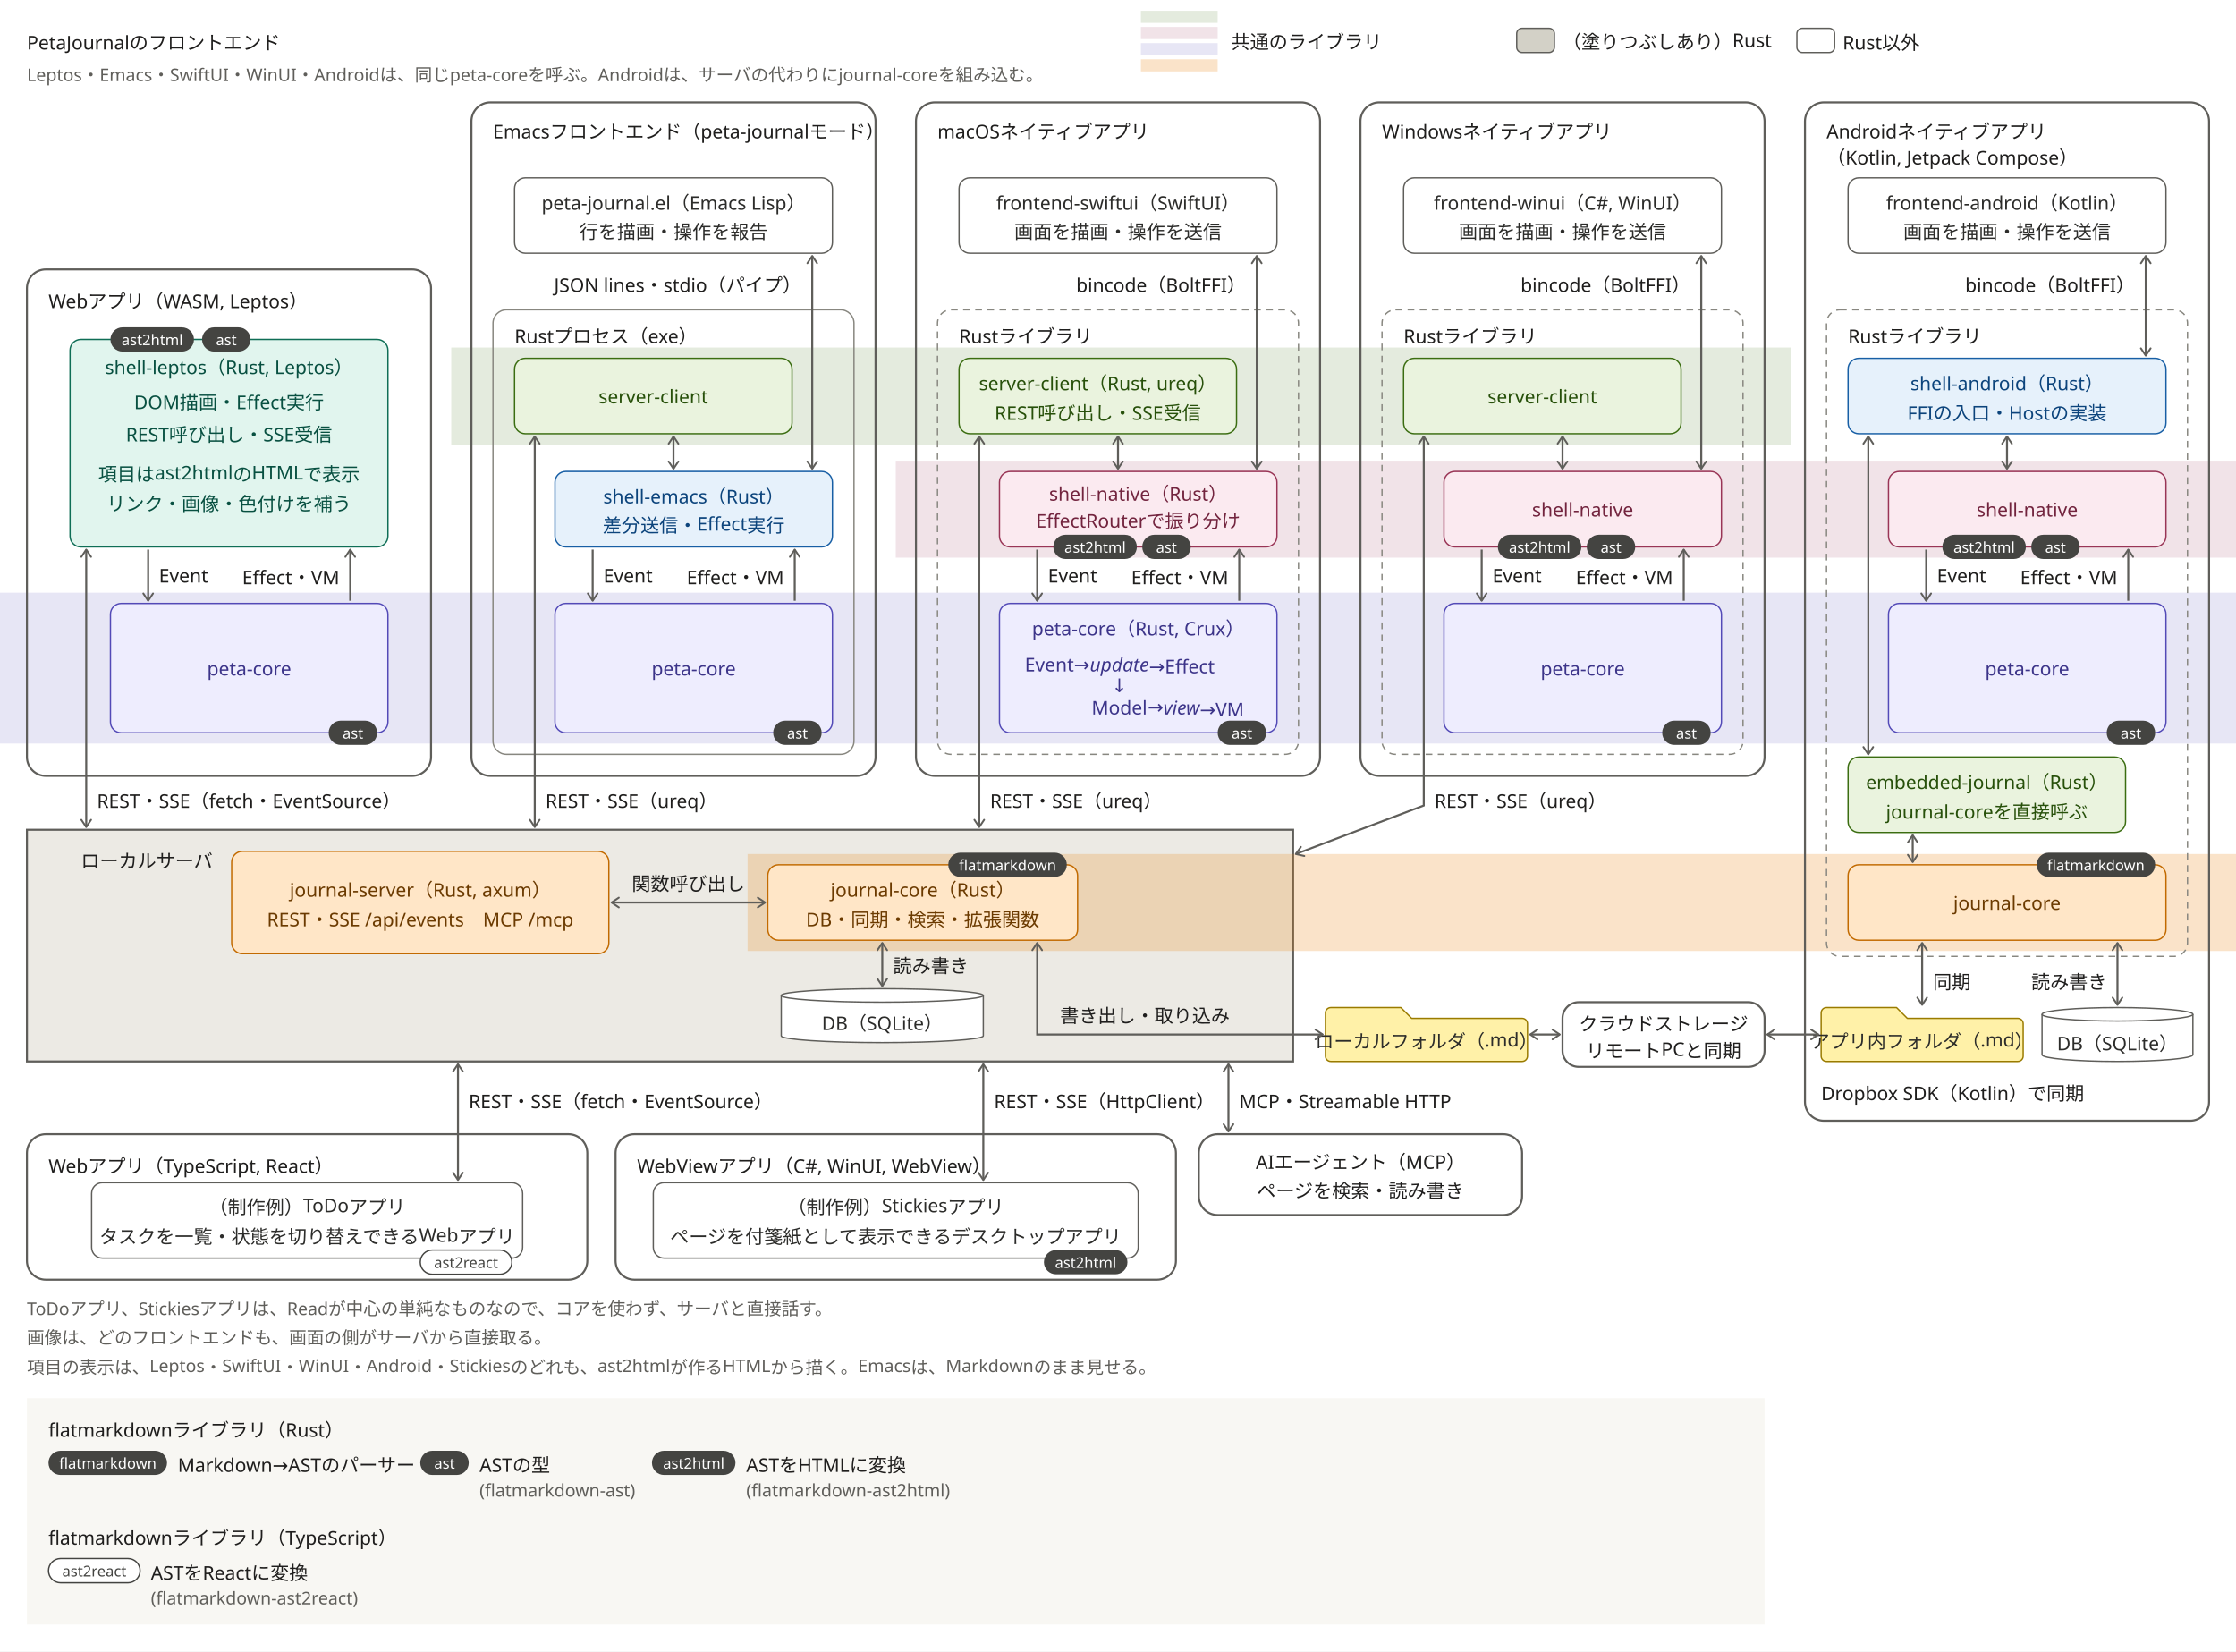
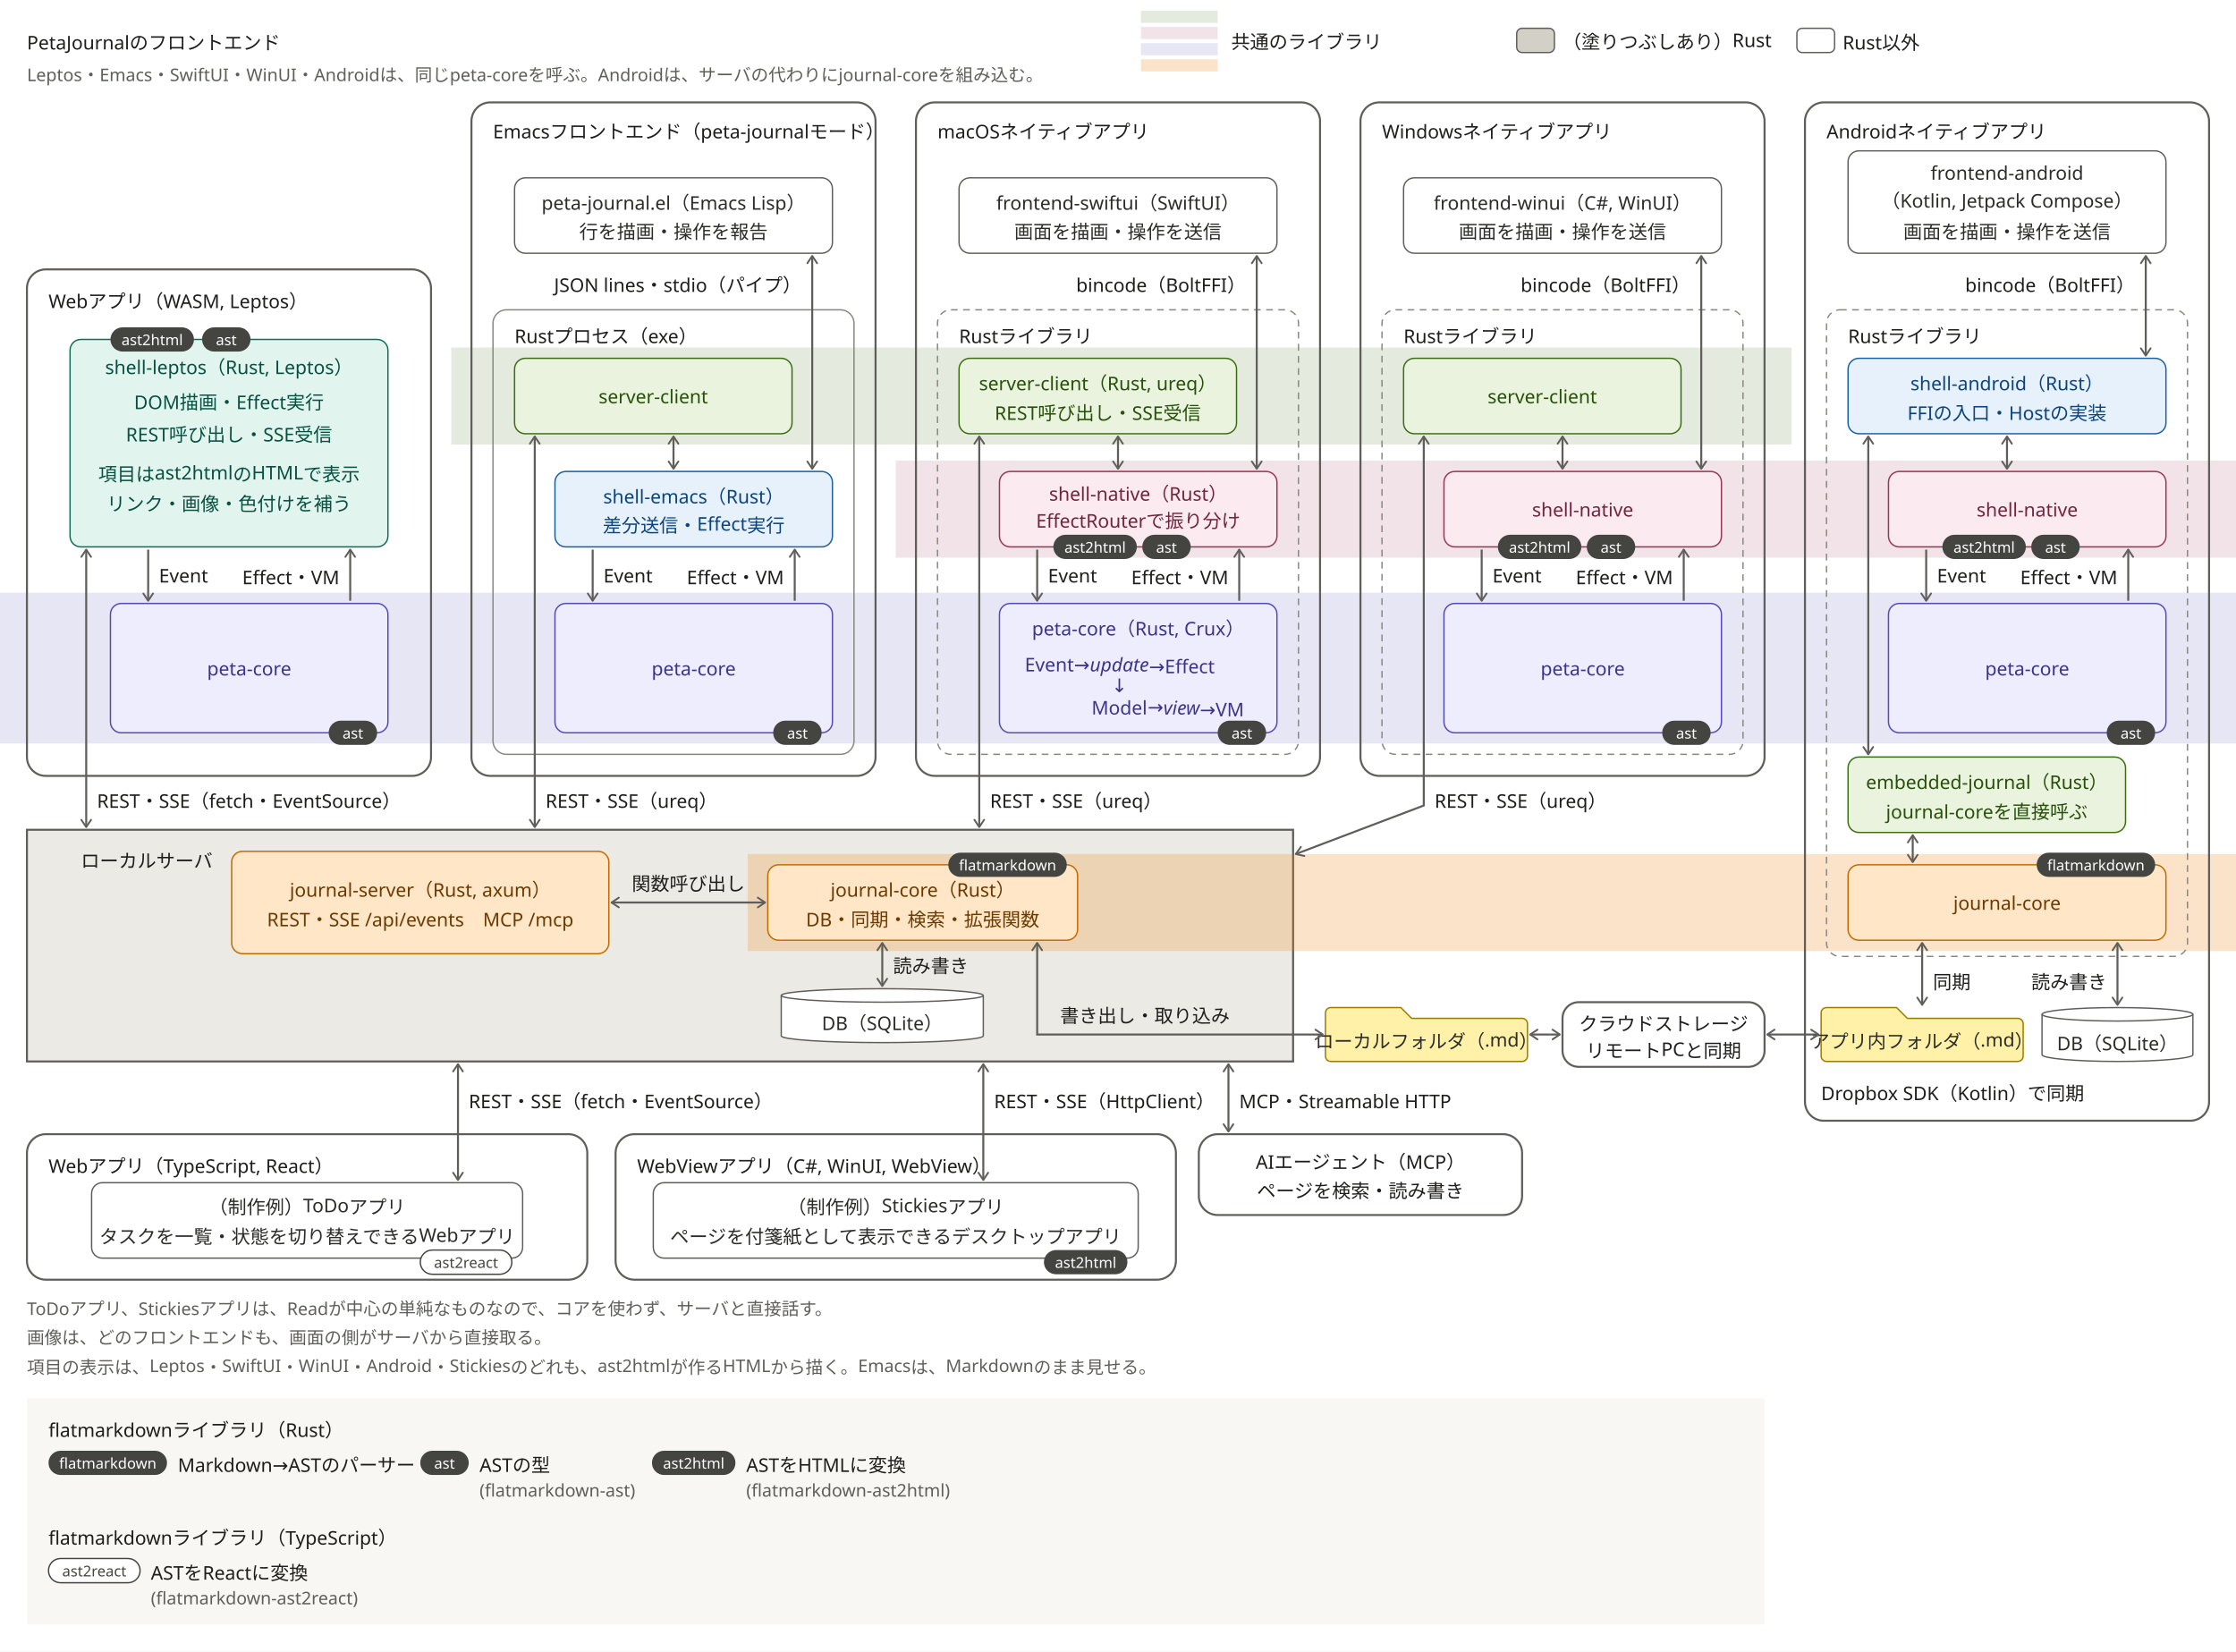
<svg xmlns="http://www.w3.org/2000/svg" width="1660" height="1226" viewBox="0 0 1660 1226" role="img">
  <defs>
    <marker id="arrow" viewBox="0 0 10 10" refX="8" refY="5" markerWidth="6" markerHeight="6" orient="auto-start-reverse">
      <path d="M2 1L8 5L2 9" fill="none" stroke="#5F5E5A" stroke-width="1.5" stroke-linecap="round" stroke-linejoin="round" />
    </marker>
    <style>
text { font-family: "Hiragino Sans", "Yu Gothic UI", "Meiryo", "Noto Sans JP", sans-serif; font-size: 14px; fill: #1F1E1D; }
.th { font-weight: 500; }
.note { font-size: 13px; fill: #5F5E5A; }
.arr { stroke: #5F5E5A; stroke-width: 1.5; fill: none; }
.frame { fill: none; stroke: #5F5E5A; stroke-width: 1.5; }
.inner { fill: none; stroke: #888780; stroke-width: 1; stroke-dasharray: 5 4; }
.teal rect { fill: #E1F5EE; stroke: #0F6E56; stroke-width: 1; }
.teal text { fill: #085041; }
.purple rect { fill: #EEEDFE; stroke: #534AB7; stroke-width: 1; }
.purple text { fill: #3C3489; }
.coral rect { fill: #FFE6C7; stroke: #C26A00; stroke-width: 1; }
.coral text { fill: #6B3A00; }
.gray rect { fill: #F1EFE8; stroke: #5F5E5A; stroke-width: 1; }
.gray text { fill: #2C2C2A; }
.blue rect { fill: #E6F1FB; stroke: #185FA5; stroke-width: 1; }
.blue text { fill: #0C447C; }
.pink rect { fill: #FBEAF0; stroke: #993556; stroke-width: 1; }
.pink text { fill: #72243E; }
.green rect { fill: #EAF3DE; stroke: #3B6D11; stroke-width: 1; }
.green text { fill: #27500A; }
.other rect { fill: #FFFFFF; }
.store path { fill: #FFFFFF; stroke: #5F5E5A; stroke-width: 1; stroke-linejoin: round; }
.store path.folder { fill: #FFF1A8; stroke: #9A7B00; }
.chip rect { fill: #444441; stroke: none; }
.chip text { fill: #FFFFFF; font-size: 11px; font-weight: 500; }
.wip rect { stroke-dasharray: 5 4; }
.badge rect { fill: #FAEEDA; stroke: #BA7517; stroke-width: 1; }
.badge text { fill: #854F0B; font-size: 12px; font-weight: 500; }
</style>
  </defs>
  <rect x="0" y="0" width="1660" height="1226" fill="#FFFFFF" />
  <rect x="0" y="440" width="1660" height="112" fill="#534AB7" fill-opacity="0.14" />
  <rect x="335" y="258" width="995" height="72" fill="#3B6D11" fill-opacity="0.14" />
  <rect x="665" y="342" width="995" height="72" fill="#993556" fill-opacity="0.14" />
  <rect class="frame" x="20" y="616" width="940" height="172" style="fill:#ECEAE4" />
  <rect x="555" y="634" width="1105" height="72" fill="#E8830C" fill-opacity="0.22" />
  <text class="th" x="20" y="30" dominant-baseline="central">PetaJournalのフロントエンド</text>
  <text class="note" x="20" y="54" dominant-baseline="central">Leptos・Emacs・SwiftUI・WinUI・Androidは、同じpeta-coreを呼ぶ。Androidは、サーバの代わりにjournal-coreを組み込む。</text>
  <rect x="847" y="8" width="57" height="9" fill="#3B6D11" fill-opacity="0.14" />
  <rect x="847" y="20" width="57" height="9" fill="#993556" fill-opacity="0.14" />
  <rect x="847" y="32" width="57" height="9" fill="#534AB7" fill-opacity="0.14" />
  <rect x="847" y="44" width="57" height="9" fill="#E8830C" fill-opacity="0.22" />
  <text x="914" y="30" dominant-baseline="central">共通のライブラリ</text>
  <g class="gray">
    <rect x="1126" y="21" width="28" height="18" rx="4" style="fill:#D3D1C7" />
    <text x="1160" y="30" dominant-baseline="central" style="fill:#1F1E1D">（塗りつぶしあり）Rust</text>
  </g>
  <g class="gray other">
    <rect x="1334" y="21" width="28" height="18" rx="4" />
    <text x="1368" y="30" dominant-baseline="central" style="fill:#1F1E1D">Rust以外</text>
  </g>
  <g transform="translate(0,76)">
    <rect class="frame" x="20" y="124" width="300" height="376" rx="14" />
    <text class="th" x="36" y="146" dominant-baseline="central">Webアプリ（WASM, Leptos）</text>
    <rect class="frame" x="350" y="0" width="300" height="500" rx="14" />
    <text class="th" x="366" y="20" dominant-baseline="central">Emacsフロントエンド（peta-journalモード）</text>
    <rect class="inner" x="366" y="154" width="268" height="330" rx="10" style="stroke-dasharray:none" />
    <text x="382" y="172" dominant-baseline="central">Rustプロセス（exe）</text>
    <rect class="frame" x="680" y="0" width="300" height="500" rx="14" />
    <text class="th" x="696" y="20" dominant-baseline="central">macOSネイティブアプリ</text>
    <rect class="inner" x="696" y="154" width="268" height="330" rx="10" />
    <text x="712" y="172" dominant-baseline="central">Rustライブラリ</text>
    <g class="teal">
      <rect x="52" y="176" width="236" height="154" rx="8" />
      <text class="th" x="170" y="195" text-anchor="middle" dominant-baseline="central">shell-leptos（Rust, Leptos）</text>
      <text x="170" y="221" text-anchor="middle" dominant-baseline="central">DOM描画・Effect実行</text>
      <text x="170" y="245" text-anchor="middle" dominant-baseline="central">REST呼び出し・SSE受信</text>
      <text x="170" y="275" text-anchor="middle" dominant-baseline="central">項目はast2htmlのHTMLで表示</text>
      <text x="170" y="297" text-anchor="middle" dominant-baseline="central">リンク・画像・色付けを補う</text>
    </g>
    <g class="purple">
      <rect x="82" y="372" width="206" height="96" rx="8" />
      <text class="th" x="185" y="420" text-anchor="middle" dominant-baseline="central">peta-core</text>
    </g>
    <g class="gray other">
      <rect x="382" y="56" width="236" height="56" rx="8" />
      <text class="th" x="500" y="73" text-anchor="middle" dominant-baseline="central">peta-journal.el（Emacs Lisp）</text>
      <text x="500" y="95" text-anchor="middle" dominant-baseline="central">行を描画・操作を報告</text>
    </g>
    <g class="green">
      <rect x="382" y="190" width="206" height="56" rx="8" />
      <text class="th" x="485" y="218" text-anchor="middle" dominant-baseline="central">server-client</text>
    </g>
    <g class="blue">
      <rect x="412" y="274" width="206" height="56" rx="8" />
      <text class="th" x="515" y="291" text-anchor="middle" dominant-baseline="central">shell-emacs（Rust）</text>
      <text x="515" y="313" text-anchor="middle" dominant-baseline="central">差分送信・Effect実行</text>
    </g>
    <g class="purple">
      <rect x="412" y="372" width="206" height="96" rx="8" />
      <text class="th" x="515" y="420" text-anchor="middle" dominant-baseline="central">peta-core</text>
    </g>
    <g class="gray other">
      <rect x="712" y="56" width="236" height="56" rx="8" />
      <text class="th" x="830" y="73" text-anchor="middle" dominant-baseline="central">frontend-swiftui（SwiftUI）</text>
      <text x="830" y="95" text-anchor="middle" dominant-baseline="central">画面を描画・操作を送信</text>
    </g>
    <g class="green">
      <rect x="712" y="190" width="206" height="56" rx="8" />
      <text class="th" x="815" y="207" text-anchor="middle" dominant-baseline="central">server-client（Rust, ureq）</text>
      <text x="815" y="229" text-anchor="middle" dominant-baseline="central">REST呼び出し・SSE受信</text>
    </g>
    <g class="pink">
      <rect x="742" y="274" width="206" height="56" rx="8" />
      <text class="th" x="845" y="289" text-anchor="middle" dominant-baseline="central">shell-native（Rust）</text>
      <text x="845" y="309" text-anchor="middle" dominant-baseline="central">EffectRouterで振り分け</text>
    </g>
    <g class="purple">
      <rect x="742" y="372" width="206" height="96" rx="8" />
      <text class="th" x="845" y="389" text-anchor="middle" dominant-baseline="central">peta-core（Rust, Crux）</text>
      <text x="809" y="417" text-anchor="end" dominant-baseline="central">Event→</text>
      <text x="831" y="417" text-anchor="middle" dominant-baseline="central" font-style="italic">update</text>
      <text x="853" y="417" dominant-baseline="central">→Effect</text>
      <text x="831" y="433" text-anchor="middle" dominant-baseline="central">↓</text>
      <text x="831" y="449" text-anchor="middle" dominant-baseline="central">Model</text>
      <text x="852" y="449" dominant-baseline="central">→<tspan font-style="italic">view</tspan>→VM</text>
    </g>
    <line class="arr" x1="110" y1="332" x2="110" y2="370" marker-end="url(#arrow)" />
    <text x="118" y="351" dominant-baseline="central">Event</text>
    <line class="arr" x1="260" y1="370" x2="260" y2="332" marker-end="url(#arrow)" />
    <text x="252" y="351" text-anchor="end" dominant-baseline="central">Effect・VM</text>
    <line class="arr" x1="500" y1="248" x2="500" y2="272" marker-start="url(#arrow)" marker-end="url(#arrow)" />
    <line class="arr" x1="440" y1="332" x2="440" y2="370" marker-end="url(#arrow)" />
    <text x="448" y="351" dominant-baseline="central">Event</text>
    <line class="arr" x1="590" y1="370" x2="590" y2="332" marker-end="url(#arrow)" />
    <text x="582" y="351" text-anchor="end" dominant-baseline="central">Effect・VM</text>
    <line class="arr" x1="830" y1="248" x2="830" y2="272" marker-start="url(#arrow)" marker-end="url(#arrow)" />
    <line class="arr" x1="770" y1="332" x2="770" y2="370" marker-end="url(#arrow)" />
    <text x="778" y="351" dominant-baseline="central">Event</text>
    <line class="arr" x1="920" y1="370" x2="920" y2="332" marker-end="url(#arrow)" />
    <text x="912" y="351" text-anchor="end" dominant-baseline="central">Effect・VM</text>
    <line class="arr" x1="603" y1="114" x2="603" y2="272" marker-start="url(#arrow)" marker-end="url(#arrow)" />
    <text x="595" y="134" text-anchor="end" dominant-baseline="central">JSON lines・stdio（パイプ）</text>
    <line class="arr" x1="933" y1="114" x2="933" y2="272" marker-start="url(#arrow)" marker-end="url(#arrow)" />
    <text x="925" y="134" text-anchor="end" dominant-baseline="central">bincode（BoltFFI）</text>
    <line class="arr" x1="64" y1="332" x2="64" y2="538" marker-start="url(#arrow)" marker-end="url(#arrow)" />
    <text x="72" y="517" dominant-baseline="central">REST・SSE（fetch・EventSource）</text>
    <line class="arr" x1="397" y1="248" x2="397" y2="538" marker-start="url(#arrow)" marker-end="url(#arrow)" />
    <text x="405" y="517" dominant-baseline="central">REST・SSE（ureq）</text>
    <line class="arr" x1="727" y1="248" x2="727" y2="538" marker-start="url(#arrow)" marker-end="url(#arrow)" />
    <text x="735" y="517" dominant-baseline="central">REST・SSE（ureq）</text>
    <rect class="frame" x="1010" y="0" width="300" height="500" rx="14" />
    <text class="th" x="1026" y="20" dominant-baseline="central">Windowsネイティブアプリ</text>
    <rect class="inner" x="1026" y="154" width="268" height="330" rx="10" />
    <text x="1042" y="172" dominant-baseline="central">Rustライブラリ</text>
    <g class="gray other">
      <rect x="1042" y="56" width="236" height="56" rx="8" />
      <text class="th" x="1160" y="73" text-anchor="middle" dominant-baseline="central">frontend-winui（C#, WinUI）</text>
      <text x="1160" y="95" text-anchor="middle" dominant-baseline="central">画面を描画・操作を送信</text>
    </g>
    <g class="green">
      <rect x="1042" y="190" width="206" height="56" rx="8" />
      <text class="th" x="1145" y="218" text-anchor="middle" dominant-baseline="central">server-client</text>
    </g>
    <g class="pink">
      <rect x="1072" y="274" width="206" height="56" rx="8" />
      <text class="th" x="1175" y="302" text-anchor="middle" dominant-baseline="central">shell-native</text>
    </g>
    <g class="purple">
      <rect x="1072" y="372" width="206" height="96" rx="8" />
      <text class="th" x="1175" y="420" text-anchor="middle" dominant-baseline="central">peta-core</text>
    </g>
    <line class="arr" x1="1160" y1="248" x2="1160" y2="272" marker-start="url(#arrow)" marker-end="url(#arrow)" />
    <line class="arr" x1="1100" y1="332" x2="1100" y2="370" marker-end="url(#arrow)" />
    <text x="1108" y="351" dominant-baseline="central">Event</text>
    <line class="arr" x1="1250" y1="370" x2="1250" y2="332" marker-end="url(#arrow)" />
    <text x="1242" y="351" text-anchor="end" dominant-baseline="central">Effect・VM</text>
    <line class="arr" x1="1263" y1="114" x2="1263" y2="272" marker-start="url(#arrow)" marker-end="url(#arrow)" />
    <text x="1255" y="134" text-anchor="end" dominant-baseline="central">bincode（BoltFFI）</text>
    <path class="arr" d="M1057 248V522L962 558" marker-start="url(#arrow)" marker-end="url(#arrow)" />
    <text x="1065" y="517" dominant-baseline="central">REST・SSE（ureq）</text>
    <g class="chip">
      <rect x="1234" y="459" width="36" height="18" rx="9" />
      <text x="1252" y="468" text-anchor="middle" dominant-baseline="central">ast</text>
      <rect x="1112" y="321" width="62" height="18" rx="9" />
      <text x="1143" y="330" text-anchor="middle" dominant-baseline="central">ast2html</text>
      <rect x="1178" y="321" width="36" height="18" rx="9" />
      <text x="1196" y="330" text-anchor="middle" dominant-baseline="central">ast</text>
    </g>
    <rect class="frame" x="1340" y="0" width="300" height="756" rx="14" />
    <text class="th" x="1356" y="20" dominant-baseline="central">Androidネイティブアプリ</text>
-     <text class="th" x="1356" y="40" dominant-baseline="central">（Kotlin, Jetpack Compose）</text>
    <rect class="inner" x="1356" y="154" width="268" height="480" rx="10" />
    <text x="1372" y="172" dominant-baseline="central">Rustライブラリ</text>
    <g class="gray other">
-       <rect x="1372" y="56" width="236" height="56" rx="8" />
-       <text class="th" x="1490" y="73" text-anchor="middle" dominant-baseline="central">frontend-android（Kotlin）</text>
+       <rect x="1372" y="36" width="236" height="76" rx="8" />
+       <text class="th" x="1490" y="52" text-anchor="middle" dominant-baseline="central">frontend-android</text>
+       <text class="th" x="1490" y="72" text-anchor="middle" dominant-baseline="central">（Kotlin, Jetpack Compose）</text>
      <text x="1490" y="95" text-anchor="middle" dominant-baseline="central">画面を描画・操作を送信</text>
    </g>
    <g class="green">
      <rect x="1372" y="486" width="206" height="56" rx="8" />
      <text class="th" x="1475" y="503" text-anchor="middle" dominant-baseline="central">embedded-journal（Rust）</text>
      <text x="1475" y="525" text-anchor="middle" dominant-baseline="central">journal-coreを直接呼ぶ</text>
    </g>
    <g class="blue">
      <rect x="1372" y="190" width="236" height="56" rx="8" />
      <text class="th" x="1490" y="207" text-anchor="middle" dominant-baseline="central">shell-android（Rust）</text>
      <text x="1490" y="229" text-anchor="middle" dominant-baseline="central">FFIの入口・Hostの実装</text>
    </g>
    <g class="pink">
      <rect x="1402" y="274" width="206" height="56" rx="8" />
      <text class="th" x="1505" y="302" text-anchor="middle" dominant-baseline="central">shell-native</text>
    </g>
    <g class="purple">
      <rect x="1402" y="372" width="206" height="96" rx="8" />
      <text class="th" x="1505" y="420" text-anchor="middle" dominant-baseline="central">peta-core</text>
    </g>
    <line class="arr" x1="1490" y1="248" x2="1490" y2="272" marker-start="url(#arrow)" marker-end="url(#arrow)" />
    <g class="coral">
      <rect x="1372" y="566" width="236" height="56" rx="8" />
      <text class="th" x="1490" y="594" text-anchor="middle" dominant-baseline="central">journal-core</text>
    </g>
    <line class="arr" x1="1387" y1="248" x2="1387" y2="484" marker-start="url(#arrow)" marker-end="url(#arrow)" />
    <line class="arr" x1="1430" y1="332" x2="1430" y2="370" marker-end="url(#arrow)" />
    <text x="1438" y="351" dominant-baseline="central">Event</text>
    <line class="arr" x1="1580" y1="370" x2="1580" y2="332" marker-end="url(#arrow)" />
    <text x="1572" y="351" text-anchor="end" dominant-baseline="central">Effect・VM</text>
    <line class="arr" x1="1593" y1="114" x2="1593" y2="188" marker-start="url(#arrow)" marker-end="url(#arrow)" />
    <text x="1585" y="134" text-anchor="end" dominant-baseline="central">bincode（BoltFFI）</text>
    <line class="arr" x1="1420" y1="544" x2="1420" y2="564" marker-start="url(#arrow)" marker-end="url(#arrow)" />
    <g class="gray store">
      <path class="folder" d="M1356 672H1408L1416 680H1498a4 4 0 0 1 4 4V708a4 4 0 0 1 -4 4H1356a4 4 0 0 1 -4 -4V676a4 4 0 0 1 4 -4Z" />
      <text class="th" x="1427" y="696" text-anchor="middle" dominant-baseline="central">アプリ内フォルダ（.md）</text>
      <path d="M1516 677a56 5 0 0 1 112 0V707a56 5 0 0 1 -112 0Z" />
      <path d="M1516 677a56 5 0 0 0 112 0" style="fill:none" />
      <text class="th" x="1572" y="697" text-anchor="middle" dominant-baseline="central">DB（SQLite）</text>
    </g>
    <line class="arr" x1="1427" y1="624" x2="1427" y2="670" marker-start="url(#arrow)" marker-end="url(#arrow)" />
    <text x="1435" y="652" dominant-baseline="central">同期</text>
    <line class="arr" x1="1572" y1="624" x2="1572" y2="670" marker-start="url(#arrow)" marker-end="url(#arrow)" />
    <text x="1564" y="652" text-anchor="end" dominant-baseline="central">読み書き</text>
    <line class="arr" x1="1312" y1="692" x2="1350" y2="692" marker-start="url(#arrow)" marker-end="url(#arrow)" />
    <text x="1352" y="734" dominant-baseline="central">Dropbox SDK（Kotlin）で同期</text>
    <g class="chip">
      <rect x="1564" y="459" width="36" height="18" rx="9" />
      <text x="1582" y="468" text-anchor="middle" dominant-baseline="central">ast</text>
      <rect x="1442" y="321" width="62" height="18" rx="9" />
      <text x="1473" y="330" text-anchor="middle" dominant-baseline="central">ast2html</text>
      <rect x="1508" y="321" width="36" height="18" rx="9" />
      <text x="1526" y="330" text-anchor="middle" dominant-baseline="central">ast</text>
      <rect x="1512" y="557" width="88" height="18" rx="9" />
      <text x="1556" y="566" text-anchor="middle" dominant-baseline="central">flatmarkdown</text>
    </g>
    <text class="th" x="60" y="562" dominant-baseline="central">ローカルサーバ</text>
    <g class="coral">
      <rect x="172" y="556" width="280" height="76" rx="8" />
      <text class="th" x="312" y="583" text-anchor="middle" dominant-baseline="central">journal-server（Rust, axum）</text>
      <text x="312" y="605" text-anchor="middle" dominant-baseline="central">REST・SSE /api/events　MCP /mcp</text>
      <rect x="570" y="566" width="230" height="56" rx="8" />
      <text class="th" x="685" y="583" text-anchor="middle" dominant-baseline="central">journal-core（Rust）</text>
      <text x="685" y="605" text-anchor="middle" dominant-baseline="central">DB・同期・検索・拡張関数</text>
    </g>
    <line class="arr" x1="454" y1="594" x2="568" y2="594" marker-start="url(#arrow)" marker-end="url(#arrow)" />
    <text x="511" y="579" text-anchor="middle" dominant-baseline="central">関数呼び出し</text>
    <g class="gray store">
      <path class="folder" d="M988 672H1040L1048 680H1130a4 4 0 0 1 4 4V708a4 4 0 0 1 -4 4H988a4 4 0 0 1 -4 -4V676a4 4 0 0 1 4 -4Z" />
      <text class="th" x="1059" y="696" text-anchor="middle" dominant-baseline="central">ローカルフォルダ（.md）</text>
      <path d="M580 663a75 5 0 0 1 150 0V693a75 5 0 0 1 -150 0Z" />
      <path d="M580 663a75 5 0 0 0 150 0" style="fill:none" />
      <text class="th" x="655" y="682" text-anchor="middle" dominant-baseline="central">DB（SQLite）</text>
    </g>
    <path class="arr" d="M770 624V692H982" marker-start="url(#arrow)" marker-end="url(#arrow)" />
    <text x="850" y="677" text-anchor="middle" dominant-baseline="central">書き出し・取り込み</text>
    <line class="arr" x1="655" y1="624" x2="655" y2="656" marker-start="url(#arrow)" marker-end="url(#arrow)" />
    <text x="663" y="640" dominant-baseline="central">読み書き</text>
    <rect class="frame" x="1160" y="668" width="150" height="48" rx="12" />
    <text class="th" x="1235" y="683" text-anchor="middle" dominant-baseline="central">クラウドストレージ</text>
    <text x="1235" y="703" text-anchor="middle" dominant-baseline="central">リモートPCと同期</text>
    <line class="arr" x1="1136" y1="692" x2="1158" y2="692" marker-start="url(#arrow)" marker-end="url(#arrow)" />
    <g class="chip">
      <rect x="82" y="167" width="62" height="18" rx="9" />
      <text x="113" y="176" text-anchor="middle" dominant-baseline="central">ast2html</text>
      <rect x="150" y="167" width="36" height="18" rx="9" />
      <text x="168" y="176" text-anchor="middle" dominant-baseline="central">ast</text>
      <rect x="244" y="459" width="36" height="18" rx="9" />
      <text x="262" y="468" text-anchor="middle" dominant-baseline="central">ast</text>
      <rect x="904" y="459" width="36" height="18" rx="9" />
      <text x="922" y="468" text-anchor="middle" dominant-baseline="central">ast</text>
      <rect x="782" y="321" width="62" height="18" rx="9" />
      <text x="813" y="330" text-anchor="middle" dominant-baseline="central">ast2html</text>
      <rect x="848" y="321" width="36" height="18" rx="9" />
      <text x="866" y="330" text-anchor="middle" dominant-baseline="central">ast</text>
      <rect x="574" y="459" width="36" height="18" rx="9" />
      <text x="592" y="468" text-anchor="middle" dominant-baseline="central">ast</text>
      <rect x="704" y="557" width="88" height="18" rx="9" />
      <text x="748" y="566" text-anchor="middle" dominant-baseline="central">flatmarkdown</text>
    </g>
    <g transform="translate(0,76)">
      <rect class="frame" x="20" y="690" width="416" height="108" rx="14" />
      <text class="th" x="36" y="712" dominant-baseline="central">Webアプリ（TypeScript, React）</text>
      <g class="gray other">
        <rect x="68" y="726" width="320" height="56" rx="8" />
        <text class="th" x="228" y="743" text-anchor="middle" dominant-baseline="central">（制作例）ToDoアプリ</text>
        <text x="228" y="765" text-anchor="middle" dominant-baseline="central">タスクを一覧・状態を切り替えできるWebアプリ</text>
      </g>
      <line class="arr" x1="340" y1="638" x2="340" y2="724" marker-start="url(#arrow)" marker-end="url(#arrow)" />
      <text x="348" y="664" dominant-baseline="central">REST・SSE（fetch・EventSource）</text>
      <rect class="frame" x="457" y="690" width="416" height="108" rx="14" />
      <text class="th" x="473" y="712" dominant-baseline="central">WebViewアプリ（C#, WinUI, WebView）</text>
      <g class="gray other">
        <rect x="485" y="726" width="360" height="56" rx="8" />
        <text class="th" x="665" y="743" text-anchor="middle" dominant-baseline="central">（制作例）Stickiesアプリ</text>
        <text x="665" y="765" text-anchor="middle" dominant-baseline="central">ページを付箋紙として表示できるデスクトップアプリ</text>
      </g>
      <line class="arr" x1="730" y1="638" x2="730" y2="724" marker-start="url(#arrow)" marker-end="url(#arrow)" />
      <text x="738" y="664" dominant-baseline="central">REST・SSE（HttpClient）</text>
      <rect class="frame" x="890" y="690" width="240" height="60" rx="14" />
      <text class="th" x="1010" y="709" text-anchor="middle" dominant-baseline="central">AIエージェント（MCP）</text>
      <text x="1010" y="731" text-anchor="middle" dominant-baseline="central">ページを検索・読み書き</text>
      <line class="arr" x1="912" y1="638" x2="912" y2="688" marker-start="url(#arrow)" marker-end="url(#arrow)" />
      <text x="920" y="664" dominant-baseline="central">MCP・Streamable HTTP</text>
      <g class="chip">
        <rect x="312" y="776" width="68" height="18" rx="9" style="fill:#FFFFFF;stroke:#444441;stroke-width:1" />
        <text x="346" y="785" text-anchor="middle" dominant-baseline="central" style="fill:#444441">ast2react</text>
        <rect x="775" y="776" width="62" height="18" rx="9" />
        <text x="806" y="785" text-anchor="middle" dominant-baseline="central">ast2html</text>
      </g>
      <text class="note" x="20" y="818" dominant-baseline="central">ToDoアプリ、Stickiesアプリは、Readが中心の単純なものなので、コアを使わず、サーバと直接話す。</text>
      <text class="note" x="20" y="840" dominant-baseline="central">画像は、どのフロントエンドも、画面の側がサーバから直接取る。</text>
      <text class="note" x="20" y="862" dominant-baseline="central">項目の表示は、Leptos・SwiftUI・WinUI・Android・Stickiesのどれも、ast2htmlが作るHTMLから描く。Emacsは、Markdownのまま見せる。</text>
      <g transform="translate(0,266)">
        <rect x="20" y="620" width="1290" height="168" fill="#F8F7F3" />
        <text class="th" x="36" y="642" dominant-baseline="central">flatmarkdownライブラリ（Rust）</text>
        <g class="chip">
          <rect x="36" y="659" width="88" height="18" rx="9" />
          <text x="80" y="668" text-anchor="middle" dominant-baseline="central">flatmarkdown</text>
          <rect x="312" y="659" width="36" height="18" rx="9" />
          <text x="330" y="668" text-anchor="middle" dominant-baseline="central">ast</text>
          <rect x="484" y="659" width="62" height="18" rx="9" />
          <text x="515" y="668" text-anchor="middle" dominant-baseline="central">ast2html</text>
        </g>
        <text x="132" y="668" dominant-baseline="central">Markdown→ASTのパーサー</text>
        <text x="356" y="668" dominant-baseline="central">ASTの型</text>
        <text class="note" x="356" y="688" dominant-baseline="central">(flatmarkdown-ast)</text>
        <text x="554" y="668" dominant-baseline="central">ASTをHTMLに変換</text>
        <text class="note" x="554" y="688" dominant-baseline="central">(flatmarkdown-ast2html)</text>
        <g class="chip">
          <rect x="36" y="739" width="68" height="18" rx="9" style="fill:#FFFFFF;stroke:#444441;stroke-width:1" />
          <text x="70" y="748" text-anchor="middle" dominant-baseline="central" style="fill:#444441">ast2react</text>
        </g>
        <text class="th" x="36" y="722" dominant-baseline="central">flatmarkdownライブラリ（TypeScript）</text>
        <text x="112" y="748" dominant-baseline="central">ASTをReactに変換</text>
        <text class="note" x="112" y="768" dominant-baseline="central">(flatmarkdown-ast2react)</text>
      </g>
    </g>
  </g>
</svg>
